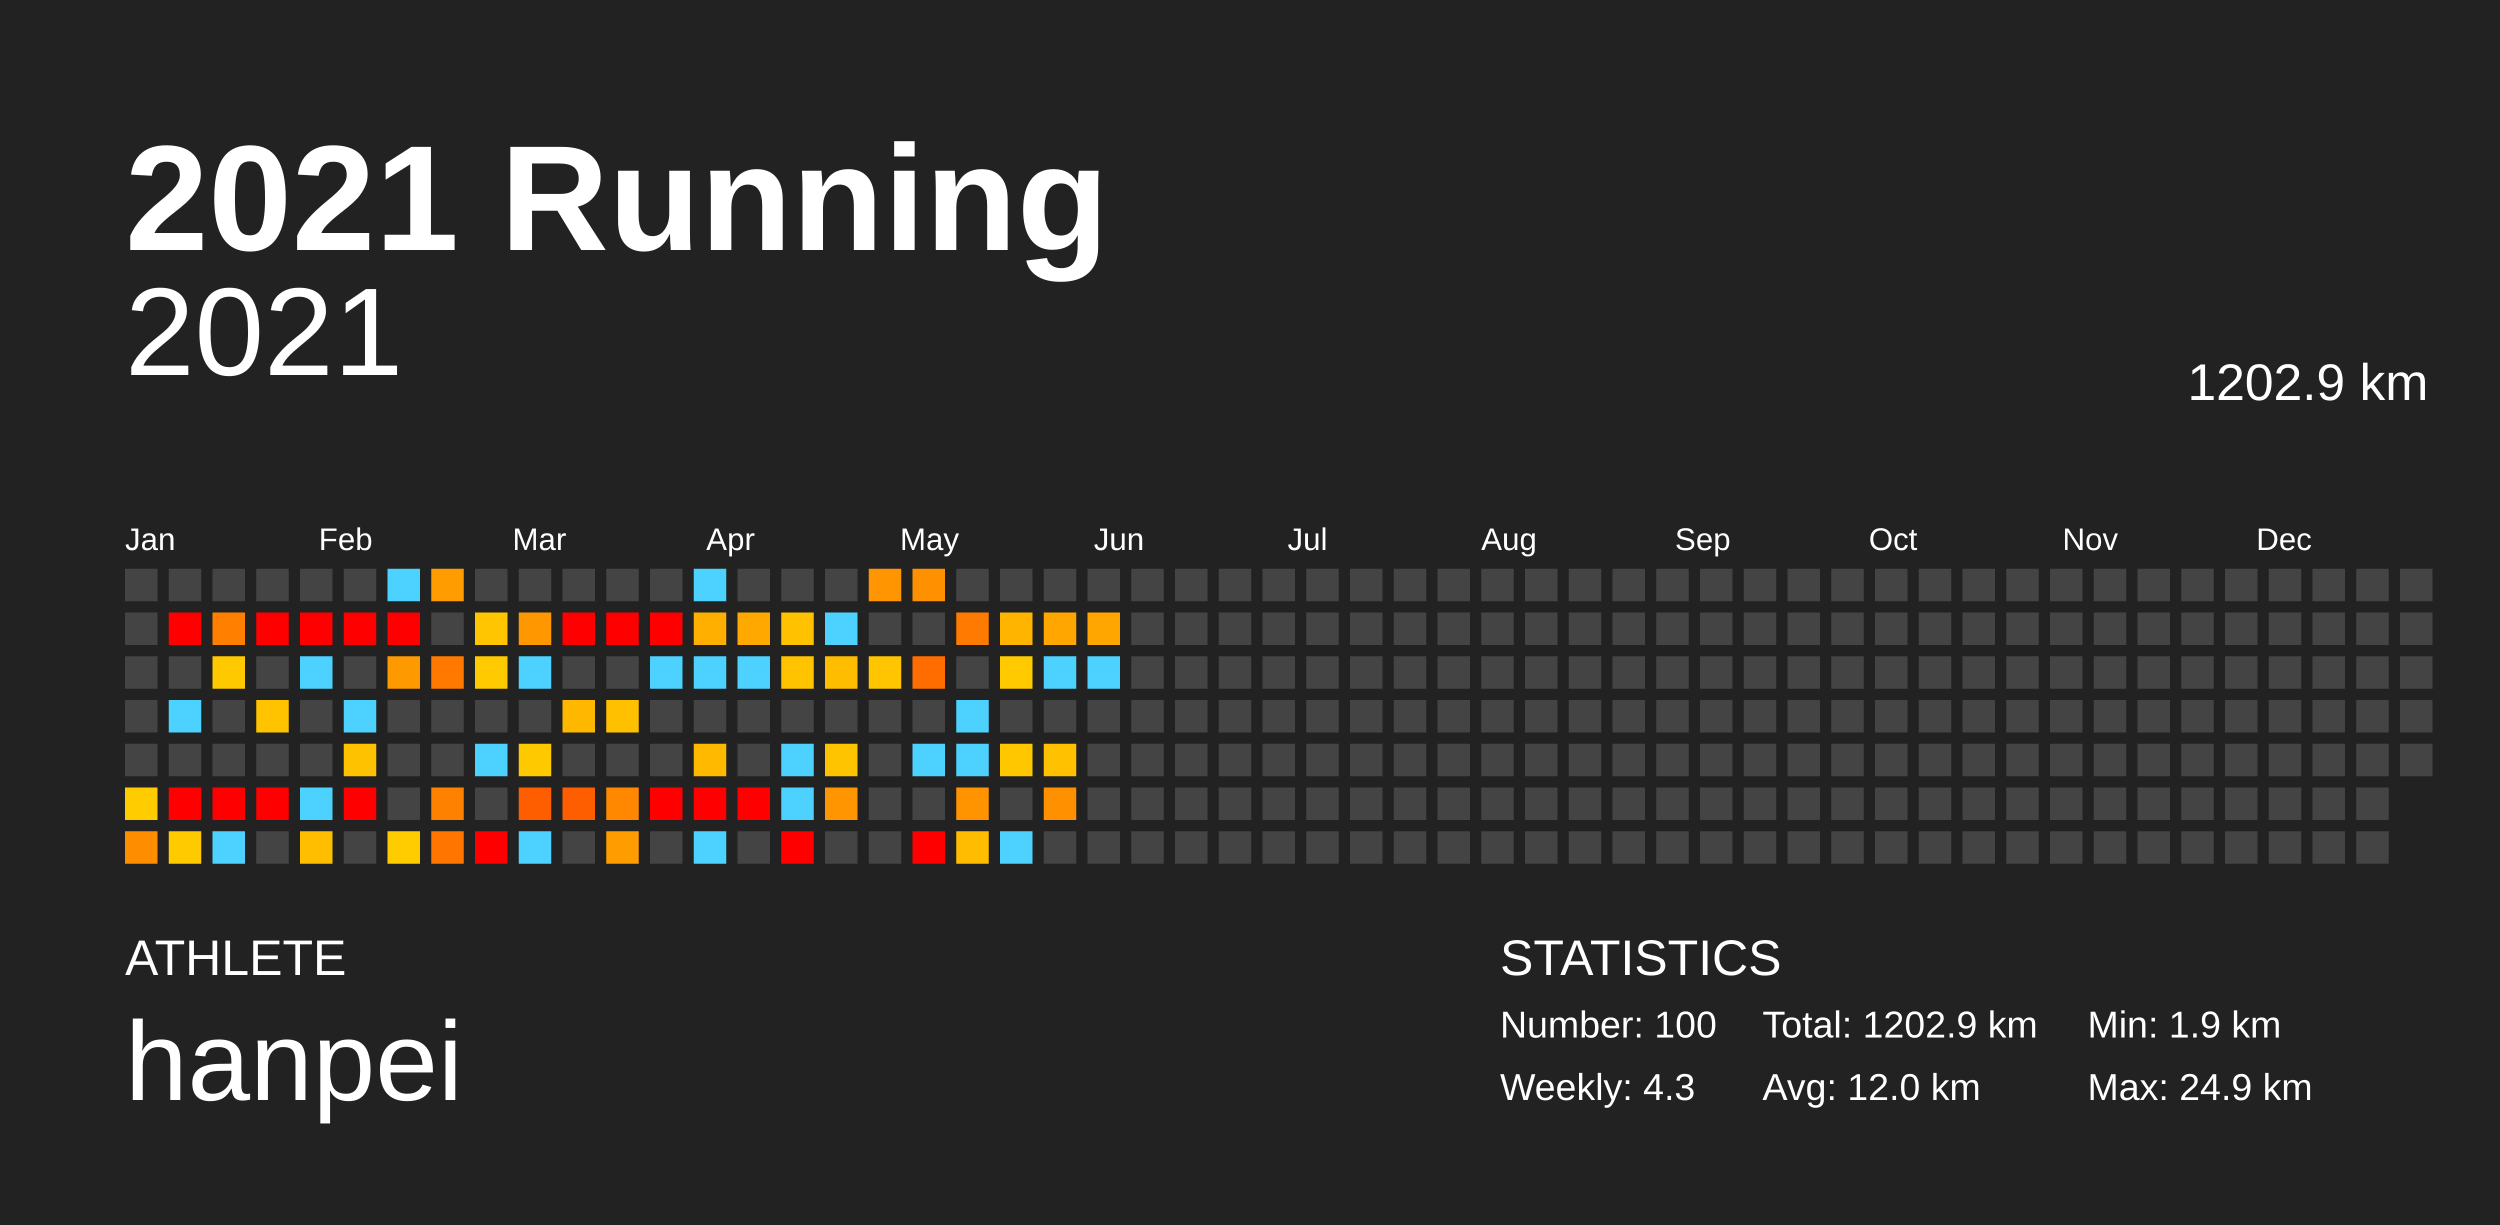
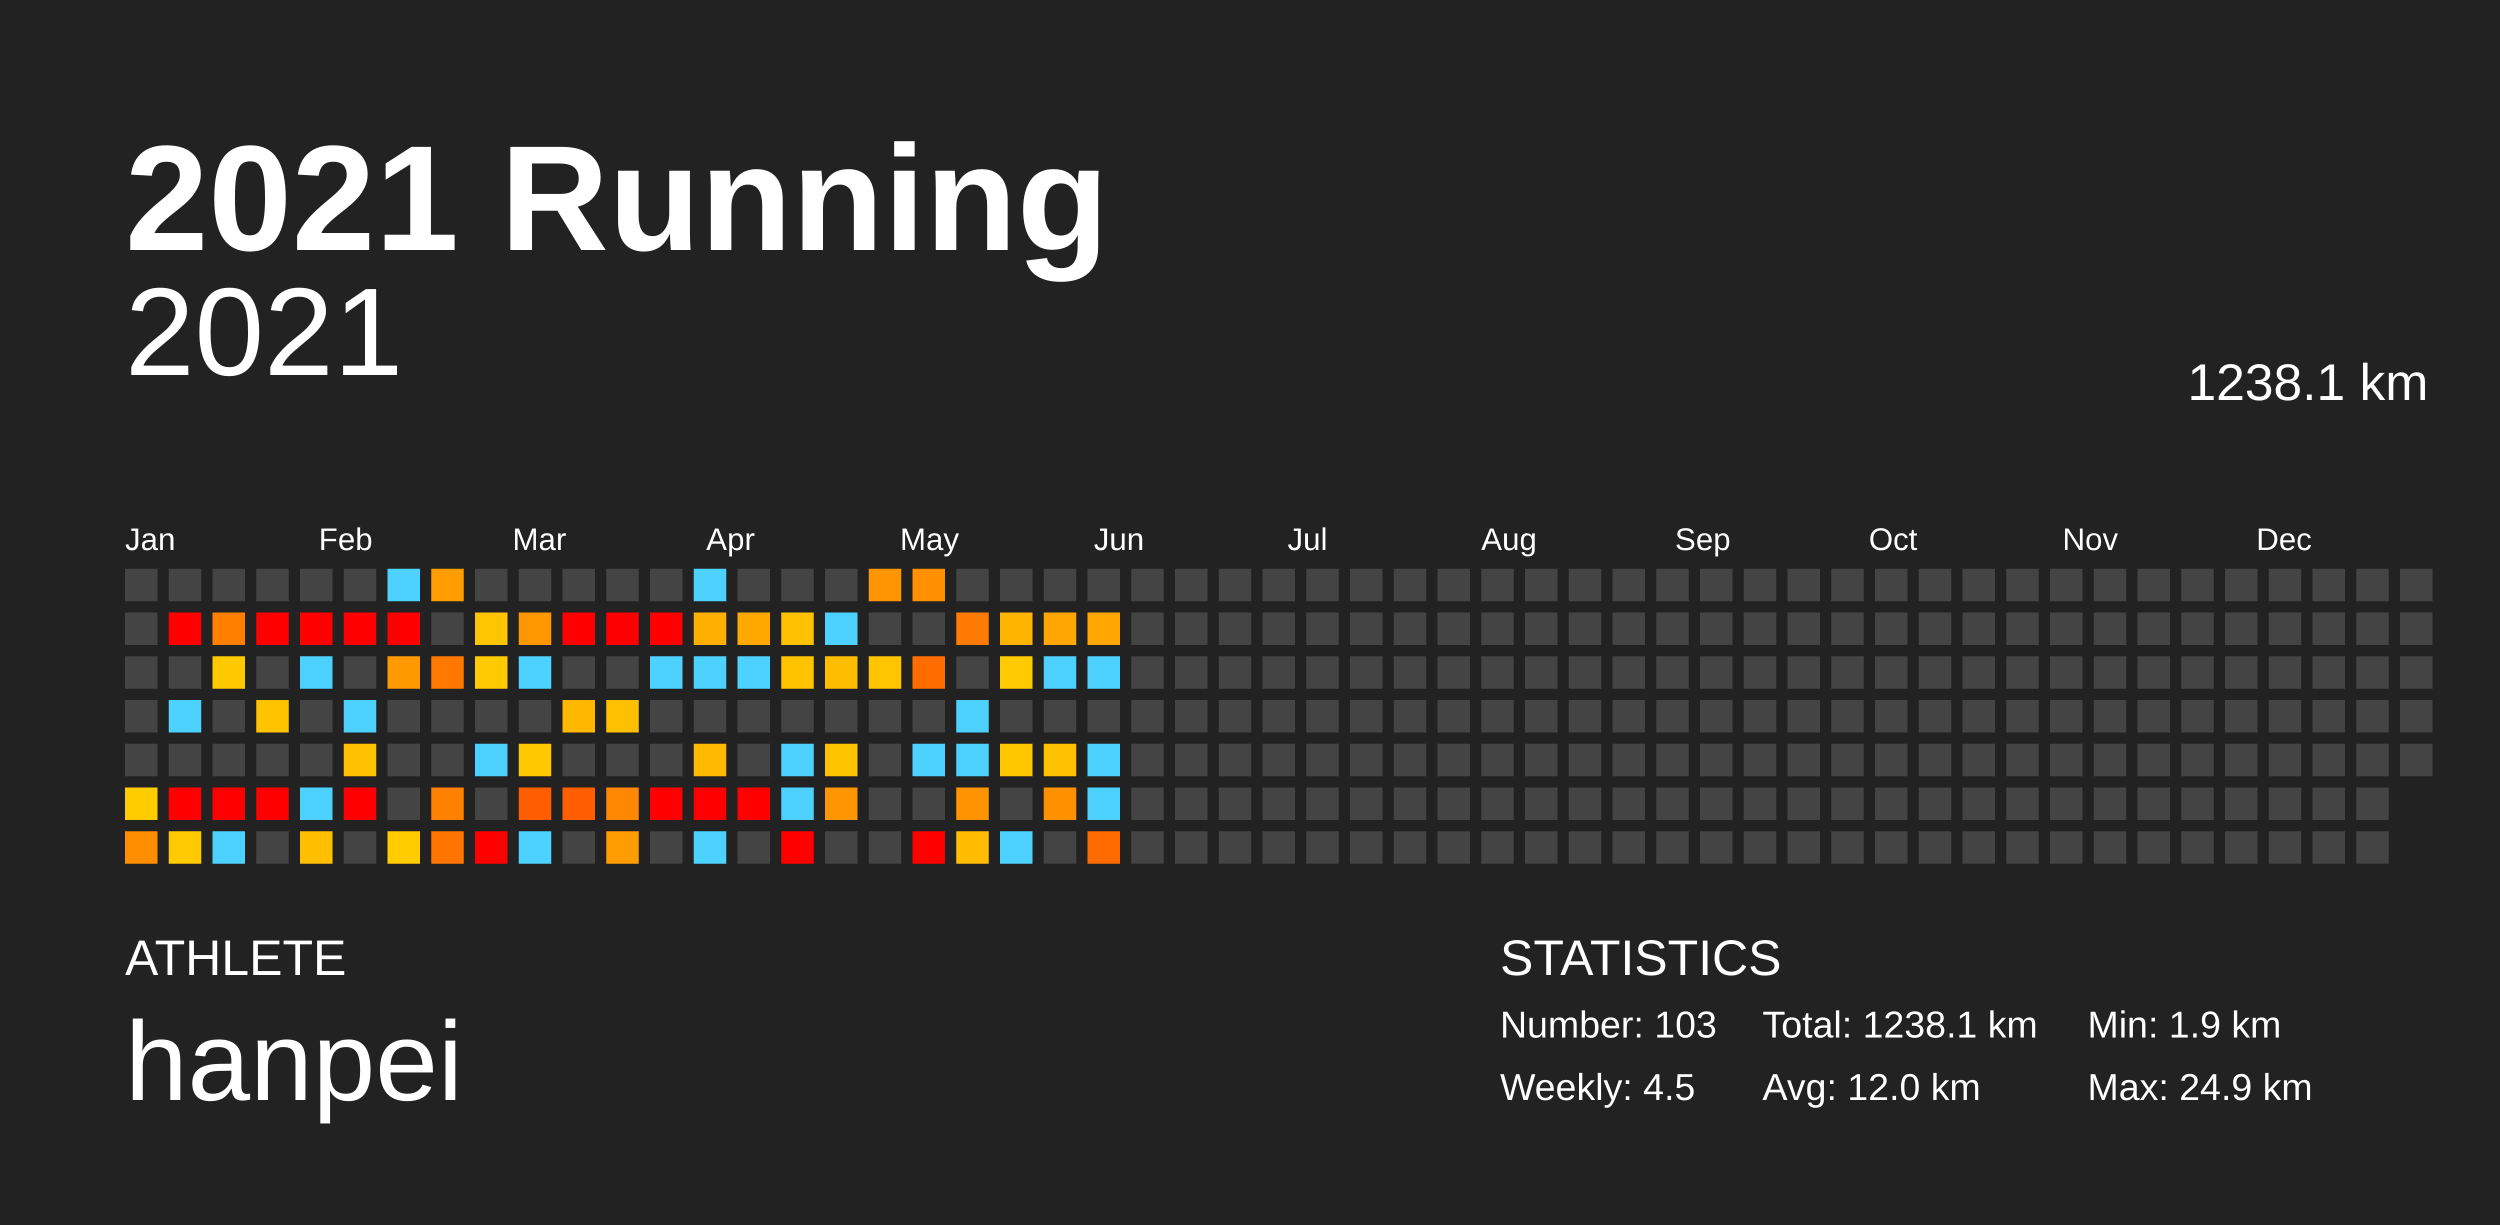
<svg xmlns="http://www.w3.org/2000/svg" baseProfile="full" height="98mm" version="1.1" viewBox="0,0,200,98" width="200mm">
  <defs />
  <rect fill="#222222" height="98" width="200" x="0" y="0" />
  <text fill="#FFFFFF" style="font-size:12px; font-family:Arial; font-weight:bold;" x="10" y="20">2021 Running</text>
  <text fill="#FFFFFF" style="font-size:4px; font-family:Arial" x="10" y="78">ATHLETE</text>
  <text fill="#FFFFFF" style="font-size:9px; font-family:Arial" x="10" y="88">hanpei</text>
  <text fill="#FFFFFF" style="font-size:4px; font-family:Arial" x="120" y="78">STATISTICS</text>
-   <text fill="#FFFFFF" style="font-size:3px; font-family:Arial" x="120" y="83">Number: 100</text>
-   <text fill="#FFFFFF" style="font-size:3px; font-family:Arial" x="120" y="88">Weekly: 4.3</text>
-   <text fill="#FFFFFF" style="font-size:3px; font-family:Arial" x="141" y="83">Total: 1202.9 km</text>
+   <text fill="#FFFFFF" style="font-size:3px; font-family:Arial" x="120" y="83">Number: 103</text>
+   <text fill="#FFFFFF" style="font-size:3px; font-family:Arial" x="120" y="88">Weekly: 4.5</text>
+   <text fill="#FFFFFF" style="font-size:3px; font-family:Arial" x="141" y="83">Total: 1238.1 km</text>
  <text fill="#FFFFFF" style="font-size:3px; font-family:Arial" x="141" y="88">Avg: 12.0 km</text>
  <text fill="#FFFFFF" style="font-size:3px; font-family:Arial" x="167" y="83">Min: 1.9 km</text>
  <text fill="#FFFFFF" style="font-size:3px; font-family:Arial" x="167" y="88">Max: 24.9 km</text>
  <text alignment-baseline="hanging" fill="#FFFFFF" style="font-size:10.0px; font-family:Arial;" x="10" y="30">2021</text>
-   <text alignment-baseline="hanging" fill="#FFFFFF" style="font-size:4.125px; font-family:Arial;" x="175" y="32">1202.9 km</text>
+   <text alignment-baseline="hanging" fill="#FFFFFF" style="font-size:4.125px; font-family:Arial;" x="175" y="32">1238.1 km</text>
  <text fill="#FFFFFF" style="font-size:2.5px; font-family:Arial" x="10.0" y="44">Jan</text>
  <text fill="#FFFFFF" style="font-size:2.5px; font-family:Arial" x="25.5" y="44">Feb</text>
  <text fill="#FFFFFF" style="font-size:2.5px; font-family:Arial" x="41.0" y="44">Mar</text>
  <text fill="#FFFFFF" style="font-size:2.5px; font-family:Arial" x="56.5" y="44">Apr</text>
  <text fill="#FFFFFF" style="font-size:2.5px; font-family:Arial" x="72.0" y="44">May</text>
  <text fill="#FFFFFF" style="font-size:2.5px; font-family:Arial" x="87.5" y="44">Jun</text>
  <text fill="#FFFFFF" style="font-size:2.5px; font-family:Arial" x="103.0" y="44">Jul</text>
  <text fill="#FFFFFF" style="font-size:2.5px; font-family:Arial" x="118.5" y="44">Aug</text>
  <text fill="#FFFFFF" style="font-size:2.5px; font-family:Arial" x="134.0" y="44">Sep</text>
  <text fill="#FFFFFF" style="font-size:2.5px; font-family:Arial" x="149.5" y="44">Oct</text>
  <text fill="#FFFFFF" style="font-size:2.5px; font-family:Arial" x="165.0" y="44">Nov</text>
  <text fill="#FFFFFF" style="font-size:2.5px; font-family:Arial" x="180.5" y="44">Dec</text>
  <rect fill="#444444" height="2.6" width="2.6" x="10.0" y="45.5" />
  <rect fill="#444444" height="2.6" width="2.6" x="10.0" y="49.0" />
  <rect fill="#444444" height="2.6" width="2.6" x="10.0" y="52.5" />
  <rect fill="#444444" height="2.6" width="2.6" x="10.0" y="56.0" />
  <rect fill="#444444" height="2.6" width="2.6" x="10.0" y="59.5" />
  <rect fill="#ffcc00" height="2.6" width="2.6" x="10.0" y="63.0" />
  <rect fill="#ff8d00" height="2.6" width="2.6" x="10.0" y="66.5" />
  <rect fill="#444444" height="2.6" width="2.6" x="13.5" y="45.5" />
  <rect fill="red" height="2.6" width="2.6" x="13.5" y="49.0" />
  <rect fill="#444444" height="2.6" width="2.6" x="13.5" y="52.5" />
  <rect fill="#4dd2ff" height="2.6" width="2.6" x="13.5" y="56.0" />
  <rect fill="#444444" height="2.6" width="2.6" x="13.5" y="59.5" />
  <rect fill="red" height="2.6" width="2.6" x="13.5" y="63.0" />
  <rect fill="#ffcb00" height="2.6" width="2.6" x="13.5" y="66.5" />
  <rect fill="#444444" height="2.6" width="2.6" x="17.0" y="45.5" />
  <rect fill="#ff7f00" height="2.6" width="2.6" x="17.0" y="49.0" />
  <rect fill="#ffc900" height="2.6" width="2.6" x="17.0" y="52.5" />
  <rect fill="#444444" height="2.6" width="2.6" x="17.0" y="56.0" />
  <rect fill="#444444" height="2.6" width="2.6" x="17.0" y="59.5" />
  <rect fill="red" height="2.6" width="2.6" x="17.0" y="63.0" />
  <rect fill="#4dd2ff" height="2.6" width="2.6" x="17.0" y="66.5" />
  <rect fill="#444444" height="2.6" width="2.6" x="20.5" y="45.5" />
  <rect fill="red" height="2.6" width="2.6" x="20.5" y="49.0" />
  <rect fill="#444444" height="2.6" width="2.6" x="20.5" y="52.5" />
  <rect fill="#ffc300" height="2.6" width="2.6" x="20.5" y="56.0" />
  <rect fill="#444444" height="2.6" width="2.6" x="20.5" y="59.5" />
  <rect fill="red" height="2.6" width="2.6" x="20.5" y="63.0" />
  <rect fill="#444444" height="2.6" width="2.6" x="20.5" y="66.5" />
  <rect fill="#444444" height="2.6" width="2.6" x="24.0" y="45.5" />
  <rect fill="red" height="2.6" width="2.6" x="24.0" y="49.0" />
  <rect fill="#4dd2ff" height="2.6" width="2.6" x="24.0" y="52.5" />
  <rect fill="#444444" height="2.6" width="2.6" x="24.0" y="56.0" />
  <rect fill="#444444" height="2.6" width="2.6" x="24.0" y="59.5" />
  <rect fill="#4dd2ff" height="2.6" width="2.6" x="24.0" y="63.0" />
  <rect fill="#ffbf00" height="2.6" width="2.6" x="24.0" y="66.5" />
  <rect fill="#444444" height="2.6" width="2.6" x="27.5" y="45.5" />
  <rect fill="red" height="2.6" width="2.6" x="27.5" y="49.0" />
  <rect fill="#444444" height="2.6" width="2.6" x="27.5" y="52.5" />
  <rect fill="#4dd2ff" height="2.6" width="2.6" x="27.5" y="56.0" />
  <rect fill="#ffc200" height="2.6" width="2.6" x="27.5" y="59.5" />
  <rect fill="red" height="2.6" width="2.6" x="27.5" y="63.0" />
  <rect fill="#444444" height="2.6" width="2.6" x="27.5" y="66.5" />
  <rect fill="#4dd2ff" height="2.6" width="2.6" x="31.0" y="45.5" />
  <rect fill="red" height="2.6" width="2.6" x="31.0" y="49.0" />
  <rect fill="#ff9900" height="2.6" width="2.6" x="31.0" y="52.5" />
  <rect fill="#444444" height="2.6" width="2.6" x="31.0" y="56.0" />
  <rect fill="#444444" height="2.6" width="2.6" x="31.0" y="59.5" />
  <rect fill="#444444" height="2.6" width="2.6" x="31.0" y="63.0" />
  <rect fill="#ffcc00" height="2.6" width="2.6" x="31.0" y="66.5" />
  <rect fill="#ff9d00" height="2.6" width="2.6" x="34.5" y="45.5" />
  <rect fill="#444444" height="2.6" width="2.6" x="34.5" y="49.0" />
  <rect fill="#ff7900" height="2.6" width="2.6" x="34.5" y="52.5" />
  <rect fill="#444444" height="2.6" width="2.6" x="34.5" y="56.0" />
  <rect fill="#444444" height="2.6" width="2.6" x="34.5" y="59.5" />
  <rect fill="#ff8100" height="2.6" width="2.6" x="34.5" y="63.0" />
  <rect fill="#ff7500" height="2.6" width="2.6" x="34.5" y="66.5" />
  <rect fill="#444444" height="2.6" width="2.6" x="38.0" y="45.5" />
  <rect fill="#ffc500" height="2.6" width="2.6" x="38.0" y="49.0" />
  <rect fill="#ffcb00" height="2.6" width="2.6" x="38.0" y="52.5" />
  <rect fill="#444444" height="2.6" width="2.6" x="38.0" y="56.0" />
  <rect fill="#4dd2ff" height="2.6" width="2.6" x="38.0" y="59.5" />
  <rect fill="#444444" height="2.6" width="2.6" x="38.0" y="63.0" />
  <rect fill="red" height="2.6" width="2.6" x="38.0" y="66.5" />
  <rect fill="#444444" height="2.6" width="2.6" x="41.5" y="45.5" />
  <rect fill="#ff9800" height="2.6" width="2.6" x="41.5" y="49.0" />
  <rect fill="#4dd2ff" height="2.6" width="2.6" x="41.5" y="52.5" />
  <rect fill="#444444" height="2.6" width="2.6" x="41.5" y="56.0" />
  <rect fill="#ffc900" height="2.6" width="2.6" x="41.5" y="59.5" />
  <rect fill="#ff5e00" height="2.6" width="2.6" x="41.5" y="63.0" />
  <rect fill="#4dd2ff" height="2.6" width="2.6" x="41.5" y="66.5" />
  <rect fill="#444444" height="2.6" width="2.6" x="45.0" y="45.5" />
  <rect fill="red" height="2.6" width="2.6" x="45.0" y="49.0" />
  <rect fill="#444444" height="2.6" width="2.6" x="45.0" y="52.5" />
  <rect fill="#ffb700" height="2.6" width="2.6" x="45.0" y="56.0" />
  <rect fill="#444444" height="2.6" width="2.6" x="45.0" y="59.5" />
  <rect fill="#ff5e00" height="2.6" width="2.6" x="45.0" y="63.0" />
  <rect fill="#444444" height="2.6" width="2.6" x="45.0" y="66.5" />
  <rect fill="#444444" height="2.6" width="2.6" x="48.5" y="45.5" />
  <rect fill="red" height="2.6" width="2.6" x="48.5" y="49.0" />
  <rect fill="#444444" height="2.6" width="2.6" x="48.5" y="52.5" />
  <rect fill="#ffc000" height="2.6" width="2.6" x="48.5" y="56.0" />
  <rect fill="#444444" height="2.6" width="2.6" x="48.5" y="59.5" />
  <rect fill="#ff8800" height="2.6" width="2.6" x="48.5" y="63.0" />
  <rect fill="#ff9d00" height="2.6" width="2.6" x="48.5" y="66.5" />
  <rect fill="#444444" height="2.6" width="2.6" x="52.0" y="45.5" />
  <rect fill="red" height="2.6" width="2.6" x="52.0" y="49.0" />
  <rect fill="#4dd2ff" height="2.6" width="2.6" x="52.0" y="52.5" />
  <rect fill="#444444" height="2.6" width="2.6" x="52.0" y="56.0" />
  <rect fill="#444444" height="2.6" width="2.6" x="52.0" y="59.5" />
  <rect fill="red" height="2.6" width="2.6" x="52.0" y="63.0" />
  <rect fill="#444444" height="2.6" width="2.6" x="52.0" y="66.5" />
  <rect fill="#4dd2ff" height="2.6" width="2.6" x="55.5" y="45.5" />
  <rect fill="#ffaf00" height="2.6" width="2.6" x="55.5" y="49.0" />
  <rect fill="#4dd2ff" height="2.6" width="2.6" x="55.5" y="52.5" />
  <rect fill="#444444" height="2.6" width="2.6" x="55.5" y="56.0" />
  <rect fill="#ffba00" height="2.6" width="2.6" x="55.5" y="59.5" />
  <rect fill="red" height="2.6" width="2.6" x="55.5" y="63.0" />
  <rect fill="#4dd2ff" height="2.6" width="2.6" x="55.5" y="66.5" />
  <rect fill="#444444" height="2.6" width="2.6" x="59.0" y="45.5" />
  <rect fill="#ffa900" height="2.6" width="2.6" x="59.0" y="49.0" />
  <rect fill="#4dd2ff" height="2.6" width="2.6" x="59.0" y="52.5" />
  <rect fill="#444444" height="2.6" width="2.6" x="59.0" y="56.0" />
  <rect fill="#444444" height="2.6" width="2.6" x="59.0" y="59.5" />
  <rect fill="red" height="2.6" width="2.6" x="59.0" y="63.0" />
  <rect fill="#444444" height="2.6" width="2.6" x="59.0" y="66.5" />
  <rect fill="#444444" height="2.6" width="2.6" x="62.5" y="45.5" />
  <rect fill="#ffc100" height="2.6" width="2.6" x="62.5" y="49.0" />
  <rect fill="#ffc300" height="2.6" width="2.6" x="62.5" y="52.5" />
  <rect fill="#444444" height="2.6" width="2.6" x="62.5" y="56.0" />
  <rect fill="#4dd2ff" height="2.6" width="2.6" x="62.5" y="59.5" />
  <rect fill="#4dd2ff" height="2.6" width="2.6" x="62.5" y="63.0" />
  <rect fill="red" height="2.6" width="2.6" x="62.5" y="66.5" />
  <rect fill="#444444" height="2.6" width="2.6" x="66.0" y="45.5" />
  <rect fill="#4dd2ff" height="2.6" width="2.6" x="66.0" y="49.0" />
  <rect fill="#ffbd00" height="2.6" width="2.6" x="66.0" y="52.5" />
  <rect fill="#444444" height="2.6" width="2.6" x="66.0" y="56.0" />
  <rect fill="#ffc400" height="2.6" width="2.6" x="66.0" y="59.5" />
  <rect fill="#ff9500" height="2.6" width="2.6" x="66.0" y="63.0" />
  <rect fill="#444444" height="2.6" width="2.6" x="66.0" y="66.5" />
  <rect fill="#ff9500" height="2.6" width="2.6" x="69.5" y="45.5" />
  <rect fill="#444444" height="2.6" width="2.6" x="69.5" y="49.0" />
  <rect fill="#ffc500" height="2.6" width="2.6" x="69.5" y="52.5" />
  <rect fill="#444444" height="2.6" width="2.6" x="69.5" y="56.0" />
  <rect fill="#444444" height="2.6" width="2.6" x="69.5" y="59.5" />
  <rect fill="#444444" height="2.6" width="2.6" x="69.5" y="63.0" />
  <rect fill="#444444" height="2.6" width="2.6" x="69.5" y="66.5" />
  <rect fill="#ff9000" height="2.6" width="2.6" x="73.0" y="45.5" />
  <rect fill="#444444" height="2.6" width="2.6" x="73.0" y="49.0" />
  <rect fill="#ff6d00" height="2.6" width="2.6" x="73.0" y="52.5" />
  <rect fill="#444444" height="2.6" width="2.6" x="73.0" y="56.0" />
  <rect fill="#4dd2ff" height="2.6" width="2.6" x="73.0" y="59.5" />
  <rect fill="#444444" height="2.6" width="2.6" x="73.0" y="63.0" />
  <rect fill="red" height="2.6" width="2.6" x="73.0" y="66.5" />
  <rect fill="#444444" height="2.6" width="2.6" x="76.5" y="45.5" />
  <rect fill="#ff7a00" height="2.6" width="2.6" x="76.5" y="49.0" />
  <rect fill="#444444" height="2.6" width="2.6" x="76.5" y="52.5" />
  <rect fill="#4dd2ff" height="2.6" width="2.6" x="76.5" y="56.0" />
  <rect fill="#4dd2ff" height="2.6" width="2.6" x="76.5" y="59.5" />
  <rect fill="#ff9400" height="2.6" width="2.6" x="76.5" y="63.0" />
  <rect fill="#ffbc00" height="2.6" width="2.6" x="76.5" y="66.5" />
  <rect fill="#444444" height="2.6" width="2.6" x="80.0" y="45.5" />
  <rect fill="#ffb500" height="2.6" width="2.6" x="80.0" y="49.0" />
  <rect fill="#ffcb00" height="2.6" width="2.6" x="80.0" y="52.5" />
  <rect fill="#444444" height="2.6" width="2.6" x="80.0" y="56.0" />
  <rect fill="#ffc700" height="2.6" width="2.6" x="80.0" y="59.5" />
  <rect fill="#444444" height="2.6" width="2.6" x="80.0" y="63.0" />
  <rect fill="#4dd2ff" height="2.6" width="2.6" x="80.0" y="66.5" />
  <rect fill="#444444" height="2.6" width="2.6" x="83.5" y="45.5" />
  <rect fill="#ffa600" height="2.6" width="2.6" x="83.5" y="49.0" />
  <rect fill="#4dd2ff" height="2.6" width="2.6" x="83.5" y="52.5" />
  <rect fill="#444444" height="2.6" width="2.6" x="83.5" y="56.0" />
  <rect fill="#ffc100" height="2.6" width="2.6" x="83.5" y="59.5" />
  <rect fill="#ff9100" height="2.6" width="2.6" x="83.5" y="63.0" />
  <rect fill="#444444" height="2.6" width="2.6" x="83.5" y="66.5" />
  <rect fill="#444444" height="2.6" width="2.6" x="87.0" y="45.5" />
  <rect fill="#ffa700" height="2.6" width="2.6" x="87.0" y="49.0" />
  <rect fill="#4dd2ff" height="2.6" width="2.6" x="87.0" y="52.5" />
  <rect fill="#444444" height="2.6" width="2.6" x="87.0" y="56.0" />
-   <rect fill="#444444" height="2.6" width="2.6" x="87.0" y="59.5" />
-   <rect fill="#444444" height="2.6" width="2.6" x="87.0" y="63.0" />
-   <rect fill="#444444" height="2.6" width="2.6" x="87.0" y="66.5" />
+   <rect fill="#4dd2ff" height="2.6" width="2.6" x="87.0" y="59.5" />
+   <rect fill="#4dd2ff" height="2.6" width="2.6" x="87.0" y="63.0" />
+   <rect fill="#ff6b00" height="2.6" width="2.6" x="87.0" y="66.5" />
  <rect fill="#444444" height="2.6" width="2.6" x="90.5" y="45.5" />
  <rect fill="#444444" height="2.6" width="2.6" x="90.5" y="49.0" />
  <rect fill="#444444" height="2.6" width="2.6" x="90.5" y="52.5" />
  <rect fill="#444444" height="2.6" width="2.6" x="90.5" y="56.0" />
  <rect fill="#444444" height="2.6" width="2.6" x="90.5" y="59.5" />
  <rect fill="#444444" height="2.6" width="2.6" x="90.5" y="63.0" />
  <rect fill="#444444" height="2.6" width="2.6" x="90.5" y="66.5" />
  <rect fill="#444444" height="2.6" width="2.6" x="94.0" y="45.5" />
  <rect fill="#444444" height="2.6" width="2.6" x="94.0" y="49.0" />
  <rect fill="#444444" height="2.6" width="2.6" x="94.0" y="52.5" />
  <rect fill="#444444" height="2.6" width="2.6" x="94.0" y="56.0" />
  <rect fill="#444444" height="2.6" width="2.6" x="94.0" y="59.5" />
  <rect fill="#444444" height="2.6" width="2.6" x="94.0" y="63.0" />
  <rect fill="#444444" height="2.6" width="2.6" x="94.0" y="66.5" />
  <rect fill="#444444" height="2.6" width="2.6" x="97.5" y="45.5" />
  <rect fill="#444444" height="2.6" width="2.6" x="97.5" y="49.0" />
  <rect fill="#444444" height="2.6" width="2.6" x="97.5" y="52.5" />
  <rect fill="#444444" height="2.6" width="2.6" x="97.5" y="56.0" />
  <rect fill="#444444" height="2.6" width="2.6" x="97.5" y="59.5" />
  <rect fill="#444444" height="2.6" width="2.6" x="97.5" y="63.0" />
  <rect fill="#444444" height="2.6" width="2.6" x="97.5" y="66.5" />
  <rect fill="#444444" height="2.6" width="2.6" x="101.0" y="45.5" />
  <rect fill="#444444" height="2.6" width="2.6" x="101.0" y="49.0" />
  <rect fill="#444444" height="2.6" width="2.6" x="101.0" y="52.5" />
  <rect fill="#444444" height="2.6" width="2.6" x="101.0" y="56.0" />
  <rect fill="#444444" height="2.6" width="2.6" x="101.0" y="59.5" />
  <rect fill="#444444" height="2.6" width="2.6" x="101.0" y="63.0" />
  <rect fill="#444444" height="2.6" width="2.6" x="101.0" y="66.5" />
  <rect fill="#444444" height="2.6" width="2.6" x="104.5" y="45.5" />
  <rect fill="#444444" height="2.6" width="2.6" x="104.5" y="49.0" />
  <rect fill="#444444" height="2.6" width="2.6" x="104.5" y="52.5" />
  <rect fill="#444444" height="2.6" width="2.6" x="104.5" y="56.0" />
  <rect fill="#444444" height="2.6" width="2.6" x="104.5" y="59.5" />
  <rect fill="#444444" height="2.6" width="2.6" x="104.5" y="63.0" />
  <rect fill="#444444" height="2.6" width="2.6" x="104.5" y="66.5" />
  <rect fill="#444444" height="2.6" width="2.6" x="108.0" y="45.5" />
  <rect fill="#444444" height="2.6" width="2.6" x="108.0" y="49.0" />
  <rect fill="#444444" height="2.6" width="2.6" x="108.0" y="52.5" />
  <rect fill="#444444" height="2.6" width="2.6" x="108.0" y="56.0" />
  <rect fill="#444444" height="2.6" width="2.6" x="108.0" y="59.5" />
  <rect fill="#444444" height="2.6" width="2.6" x="108.0" y="63.0" />
  <rect fill="#444444" height="2.6" width="2.6" x="108.0" y="66.5" />
  <rect fill="#444444" height="2.6" width="2.6" x="111.5" y="45.5" />
  <rect fill="#444444" height="2.6" width="2.6" x="111.5" y="49.0" />
  <rect fill="#444444" height="2.6" width="2.6" x="111.5" y="52.5" />
  <rect fill="#444444" height="2.6" width="2.6" x="111.5" y="56.0" />
  <rect fill="#444444" height="2.6" width="2.6" x="111.5" y="59.5" />
  <rect fill="#444444" height="2.6" width="2.6" x="111.5" y="63.0" />
  <rect fill="#444444" height="2.6" width="2.6" x="111.5" y="66.5" />
  <rect fill="#444444" height="2.6" width="2.6" x="115.0" y="45.5" />
  <rect fill="#444444" height="2.6" width="2.6" x="115.0" y="49.0" />
  <rect fill="#444444" height="2.6" width="2.6" x="115.0" y="52.5" />
  <rect fill="#444444" height="2.6" width="2.6" x="115.0" y="56.0" />
  <rect fill="#444444" height="2.6" width="2.6" x="115.0" y="59.5" />
  <rect fill="#444444" height="2.6" width="2.6" x="115.0" y="63.0" />
  <rect fill="#444444" height="2.6" width="2.6" x="115.0" y="66.5" />
  <rect fill="#444444" height="2.6" width="2.6" x="118.5" y="45.5" />
  <rect fill="#444444" height="2.6" width="2.6" x="118.5" y="49.0" />
  <rect fill="#444444" height="2.6" width="2.6" x="118.5" y="52.5" />
  <rect fill="#444444" height="2.6" width="2.6" x="118.5" y="56.0" />
  <rect fill="#444444" height="2.6" width="2.6" x="118.5" y="59.5" />
  <rect fill="#444444" height="2.6" width="2.6" x="118.5" y="63.0" />
  <rect fill="#444444" height="2.6" width="2.6" x="118.5" y="66.5" />
  <rect fill="#444444" height="2.6" width="2.6" x="122.0" y="45.5" />
  <rect fill="#444444" height="2.6" width="2.6" x="122.0" y="49.0" />
  <rect fill="#444444" height="2.6" width="2.6" x="122.0" y="52.5" />
  <rect fill="#444444" height="2.6" width="2.6" x="122.0" y="56.0" />
  <rect fill="#444444" height="2.6" width="2.6" x="122.0" y="59.5" />
  <rect fill="#444444" height="2.6" width="2.6" x="122.0" y="63.0" />
  <rect fill="#444444" height="2.6" width="2.6" x="122.0" y="66.5" />
  <rect fill="#444444" height="2.6" width="2.6" x="125.5" y="45.5" />
  <rect fill="#444444" height="2.6" width="2.6" x="125.5" y="49.0" />
  <rect fill="#444444" height="2.6" width="2.6" x="125.5" y="52.5" />
  <rect fill="#444444" height="2.6" width="2.6" x="125.5" y="56.0" />
  <rect fill="#444444" height="2.6" width="2.6" x="125.5" y="59.5" />
  <rect fill="#444444" height="2.6" width="2.6" x="125.5" y="63.0" />
  <rect fill="#444444" height="2.6" width="2.6" x="125.5" y="66.5" />
  <rect fill="#444444" height="2.6" width="2.6" x="129.0" y="45.5" />
  <rect fill="#444444" height="2.6" width="2.6" x="129.0" y="49.0" />
  <rect fill="#444444" height="2.6" width="2.6" x="129.0" y="52.5" />
  <rect fill="#444444" height="2.6" width="2.6" x="129.0" y="56.0" />
  <rect fill="#444444" height="2.6" width="2.6" x="129.0" y="59.5" />
  <rect fill="#444444" height="2.6" width="2.6" x="129.0" y="63.0" />
  <rect fill="#444444" height="2.6" width="2.6" x="129.0" y="66.5" />
  <rect fill="#444444" height="2.6" width="2.6" x="132.5" y="45.5" />
  <rect fill="#444444" height="2.6" width="2.6" x="132.5" y="49.0" />
  <rect fill="#444444" height="2.6" width="2.6" x="132.5" y="52.5" />
  <rect fill="#444444" height="2.6" width="2.6" x="132.5" y="56.0" />
  <rect fill="#444444" height="2.6" width="2.6" x="132.5" y="59.5" />
  <rect fill="#444444" height="2.6" width="2.6" x="132.5" y="63.0" />
  <rect fill="#444444" height="2.6" width="2.6" x="132.5" y="66.5" />
  <rect fill="#444444" height="2.6" width="2.6" x="136.0" y="45.5" />
  <rect fill="#444444" height="2.6" width="2.6" x="136.0" y="49.0" />
  <rect fill="#444444" height="2.6" width="2.6" x="136.0" y="52.5" />
  <rect fill="#444444" height="2.6" width="2.6" x="136.0" y="56.0" />
  <rect fill="#444444" height="2.6" width="2.6" x="136.0" y="59.5" />
  <rect fill="#444444" height="2.6" width="2.6" x="136.0" y="63.0" />
  <rect fill="#444444" height="2.6" width="2.6" x="136.0" y="66.5" />
  <rect fill="#444444" height="2.6" width="2.6" x="139.5" y="45.5" />
  <rect fill="#444444" height="2.6" width="2.6" x="139.5" y="49.0" />
  <rect fill="#444444" height="2.6" width="2.6" x="139.5" y="52.5" />
  <rect fill="#444444" height="2.6" width="2.6" x="139.5" y="56.0" />
  <rect fill="#444444" height="2.6" width="2.6" x="139.5" y="59.5" />
  <rect fill="#444444" height="2.6" width="2.6" x="139.5" y="63.0" />
  <rect fill="#444444" height="2.6" width="2.6" x="139.5" y="66.5" />
  <rect fill="#444444" height="2.6" width="2.6" x="143.0" y="45.5" />
  <rect fill="#444444" height="2.6" width="2.6" x="143.0" y="49.0" />
  <rect fill="#444444" height="2.6" width="2.6" x="143.0" y="52.5" />
  <rect fill="#444444" height="2.6" width="2.6" x="143.0" y="56.0" />
  <rect fill="#444444" height="2.6" width="2.6" x="143.0" y="59.5" />
  <rect fill="#444444" height="2.6" width="2.6" x="143.0" y="63.0" />
  <rect fill="#444444" height="2.6" width="2.6" x="143.0" y="66.5" />
  <rect fill="#444444" height="2.6" width="2.6" x="146.5" y="45.5" />
  <rect fill="#444444" height="2.6" width="2.6" x="146.5" y="49.0" />
  <rect fill="#444444" height="2.6" width="2.6" x="146.5" y="52.5" />
  <rect fill="#444444" height="2.6" width="2.6" x="146.5" y="56.0" />
  <rect fill="#444444" height="2.6" width="2.6" x="146.5" y="59.5" />
  <rect fill="#444444" height="2.6" width="2.6" x="146.5" y="63.0" />
  <rect fill="#444444" height="2.6" width="2.6" x="146.5" y="66.5" />
  <rect fill="#444444" height="2.6" width="2.6" x="150.0" y="45.5" />
  <rect fill="#444444" height="2.6" width="2.6" x="150.0" y="49.0" />
  <rect fill="#444444" height="2.6" width="2.6" x="150.0" y="52.5" />
  <rect fill="#444444" height="2.6" width="2.6" x="150.0" y="56.0" />
  <rect fill="#444444" height="2.6" width="2.6" x="150.0" y="59.5" />
  <rect fill="#444444" height="2.6" width="2.6" x="150.0" y="63.0" />
  <rect fill="#444444" height="2.6" width="2.6" x="150.0" y="66.5" />
  <rect fill="#444444" height="2.6" width="2.6" x="153.5" y="45.5" />
  <rect fill="#444444" height="2.6" width="2.6" x="153.5" y="49.0" />
  <rect fill="#444444" height="2.6" width="2.6" x="153.5" y="52.5" />
  <rect fill="#444444" height="2.6" width="2.6" x="153.5" y="56.0" />
  <rect fill="#444444" height="2.6" width="2.6" x="153.5" y="59.5" />
  <rect fill="#444444" height="2.6" width="2.6" x="153.5" y="63.0" />
  <rect fill="#444444" height="2.6" width="2.6" x="153.5" y="66.5" />
  <rect fill="#444444" height="2.6" width="2.6" x="157.0" y="45.5" />
  <rect fill="#444444" height="2.6" width="2.6" x="157.0" y="49.0" />
  <rect fill="#444444" height="2.6" width="2.6" x="157.0" y="52.5" />
  <rect fill="#444444" height="2.6" width="2.6" x="157.0" y="56.0" />
  <rect fill="#444444" height="2.6" width="2.6" x="157.0" y="59.5" />
  <rect fill="#444444" height="2.6" width="2.6" x="157.0" y="63.0" />
  <rect fill="#444444" height="2.6" width="2.6" x="157.0" y="66.5" />
  <rect fill="#444444" height="2.6" width="2.6" x="160.5" y="45.5" />
  <rect fill="#444444" height="2.6" width="2.6" x="160.5" y="49.0" />
  <rect fill="#444444" height="2.6" width="2.6" x="160.5" y="52.5" />
  <rect fill="#444444" height="2.6" width="2.6" x="160.5" y="56.0" />
  <rect fill="#444444" height="2.6" width="2.6" x="160.5" y="59.5" />
  <rect fill="#444444" height="2.6" width="2.6" x="160.5" y="63.0" />
  <rect fill="#444444" height="2.6" width="2.6" x="160.5" y="66.5" />
  <rect fill="#444444" height="2.6" width="2.6" x="164.0" y="45.5" />
  <rect fill="#444444" height="2.6" width="2.6" x="164.0" y="49.0" />
  <rect fill="#444444" height="2.6" width="2.6" x="164.0" y="52.5" />
  <rect fill="#444444" height="2.6" width="2.6" x="164.0" y="56.0" />
  <rect fill="#444444" height="2.6" width="2.6" x="164.0" y="59.5" />
  <rect fill="#444444" height="2.6" width="2.6" x="164.0" y="63.0" />
  <rect fill="#444444" height="2.6" width="2.6" x="164.0" y="66.5" />
  <rect fill="#444444" height="2.6" width="2.6" x="167.5" y="45.5" />
  <rect fill="#444444" height="2.6" width="2.6" x="167.5" y="49.0" />
  <rect fill="#444444" height="2.6" width="2.6" x="167.5" y="52.5" />
  <rect fill="#444444" height="2.6" width="2.6" x="167.5" y="56.0" />
  <rect fill="#444444" height="2.6" width="2.6" x="167.5" y="59.5" />
  <rect fill="#444444" height="2.6" width="2.6" x="167.5" y="63.0" />
  <rect fill="#444444" height="2.6" width="2.6" x="167.5" y="66.5" />
  <rect fill="#444444" height="2.6" width="2.6" x="171.0" y="45.5" />
  <rect fill="#444444" height="2.6" width="2.6" x="171.0" y="49.0" />
  <rect fill="#444444" height="2.6" width="2.6" x="171.0" y="52.5" />
  <rect fill="#444444" height="2.6" width="2.6" x="171.0" y="56.0" />
  <rect fill="#444444" height="2.6" width="2.6" x="171.0" y="59.5" />
  <rect fill="#444444" height="2.6" width="2.6" x="171.0" y="63.0" />
  <rect fill="#444444" height="2.6" width="2.6" x="171.0" y="66.5" />
  <rect fill="#444444" height="2.6" width="2.6" x="174.5" y="45.5" />
  <rect fill="#444444" height="2.6" width="2.6" x="174.5" y="49.0" />
  <rect fill="#444444" height="2.6" width="2.6" x="174.5" y="52.5" />
  <rect fill="#444444" height="2.6" width="2.6" x="174.5" y="56.0" />
  <rect fill="#444444" height="2.6" width="2.6" x="174.5" y="59.5" />
  <rect fill="#444444" height="2.6" width="2.6" x="174.5" y="63.0" />
  <rect fill="#444444" height="2.6" width="2.6" x="174.5" y="66.5" />
  <rect fill="#444444" height="2.6" width="2.6" x="178.0" y="45.5" />
  <rect fill="#444444" height="2.6" width="2.6" x="178.0" y="49.0" />
  <rect fill="#444444" height="2.6" width="2.6" x="178.0" y="52.5" />
  <rect fill="#444444" height="2.6" width="2.6" x="178.0" y="56.0" />
  <rect fill="#444444" height="2.6" width="2.6" x="178.0" y="59.5" />
  <rect fill="#444444" height="2.6" width="2.6" x="178.0" y="63.0" />
  <rect fill="#444444" height="2.6" width="2.6" x="178.0" y="66.5" />
  <rect fill="#444444" height="2.6" width="2.6" x="181.5" y="45.5" />
  <rect fill="#444444" height="2.6" width="2.6" x="181.5" y="49.0" />
  <rect fill="#444444" height="2.6" width="2.6" x="181.5" y="52.5" />
  <rect fill="#444444" height="2.6" width="2.6" x="181.5" y="56.0" />
  <rect fill="#444444" height="2.6" width="2.6" x="181.5" y="59.5" />
  <rect fill="#444444" height="2.6" width="2.6" x="181.5" y="63.0" />
  <rect fill="#444444" height="2.6" width="2.6" x="181.5" y="66.5" />
  <rect fill="#444444" height="2.6" width="2.6" x="185.0" y="45.5" />
  <rect fill="#444444" height="2.6" width="2.6" x="185.0" y="49.0" />
  <rect fill="#444444" height="2.6" width="2.6" x="185.0" y="52.5" />
  <rect fill="#444444" height="2.6" width="2.6" x="185.0" y="56.0" />
  <rect fill="#444444" height="2.6" width="2.6" x="185.0" y="59.5" />
  <rect fill="#444444" height="2.6" width="2.6" x="185.0" y="63.0" />
  <rect fill="#444444" height="2.6" width="2.6" x="185.0" y="66.5" />
  <rect fill="#444444" height="2.6" width="2.6" x="188.5" y="45.5" />
  <rect fill="#444444" height="2.6" width="2.6" x="188.5" y="49.0" />
  <rect fill="#444444" height="2.6" width="2.6" x="188.5" y="52.5" />
  <rect fill="#444444" height="2.6" width="2.6" x="188.5" y="56.0" />
  <rect fill="#444444" height="2.6" width="2.6" x="188.5" y="59.5" />
  <rect fill="#444444" height="2.6" width="2.6" x="188.5" y="63.0" />
  <rect fill="#444444" height="2.6" width="2.6" x="188.5" y="66.5" />
  <rect fill="#444444" height="2.6" width="2.6" x="192.0" y="45.5" />
  <rect fill="#444444" height="2.6" width="2.6" x="192.0" y="49.0" />
  <rect fill="#444444" height="2.6" width="2.6" x="192.0" y="52.5" />
  <rect fill="#444444" height="2.6" width="2.6" x="192.0" y="56.0" />
  <rect fill="#444444" height="2.6" width="2.6" x="192.0" y="59.5" />
</svg>
